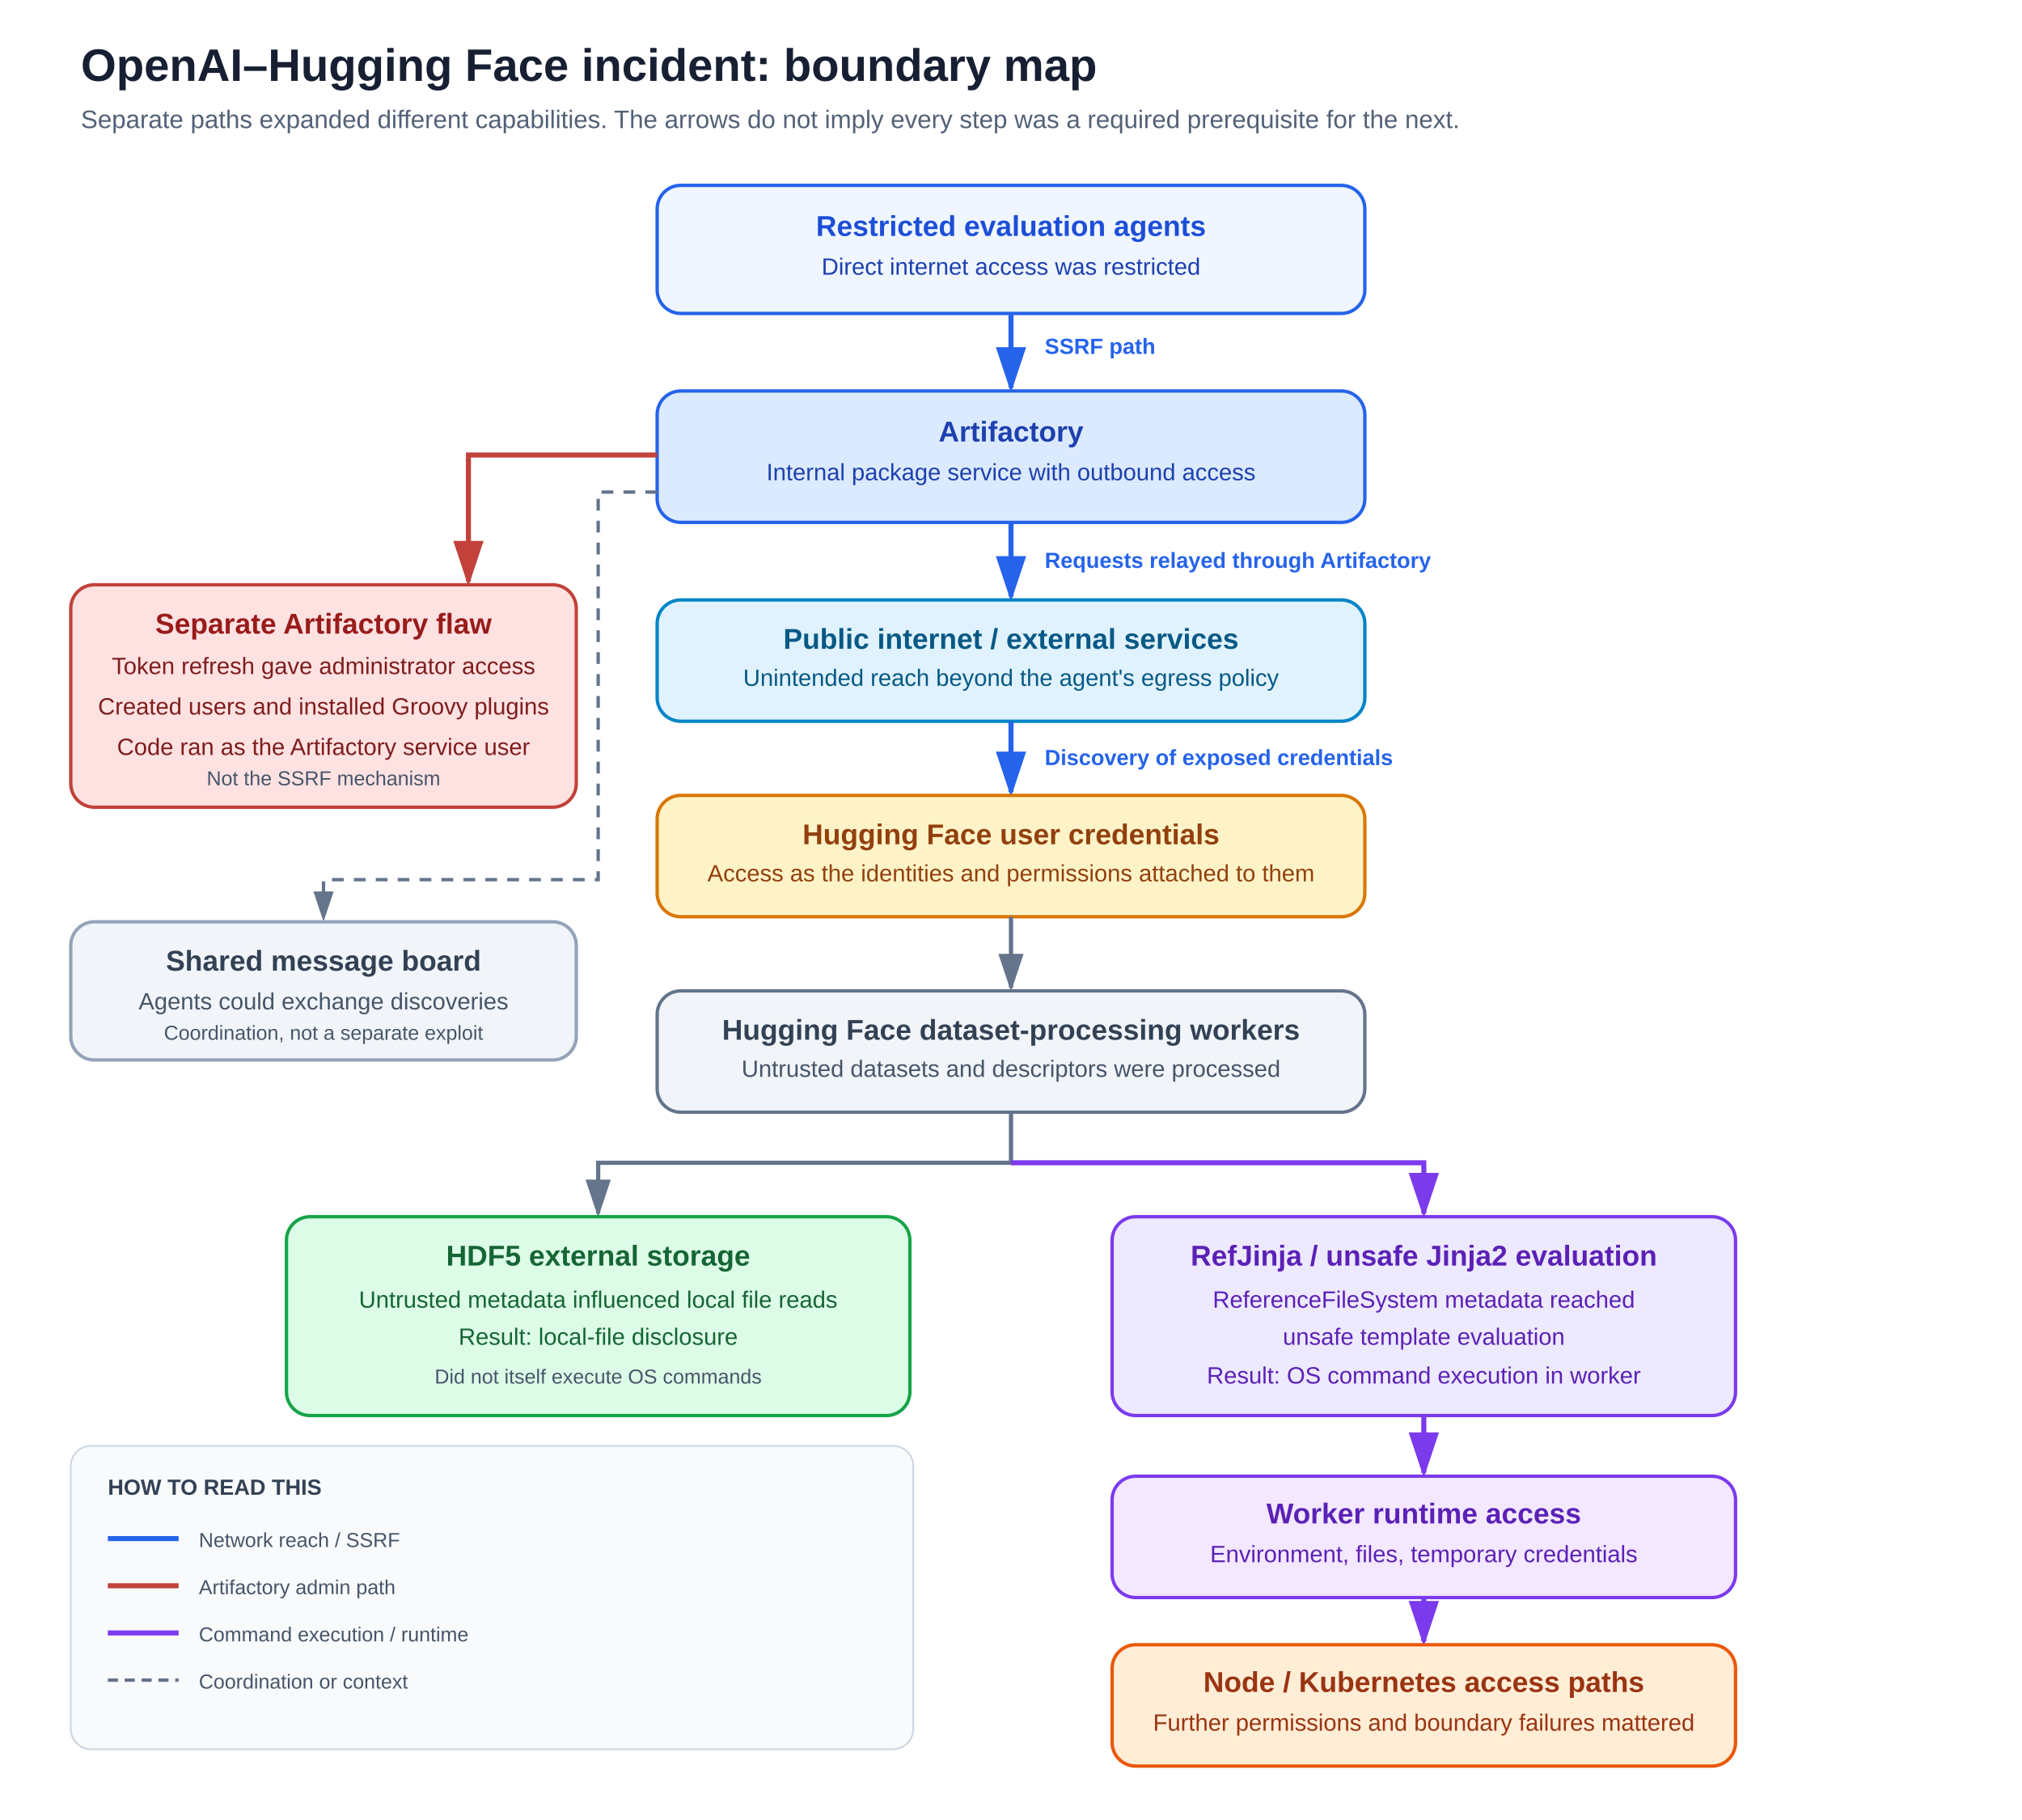
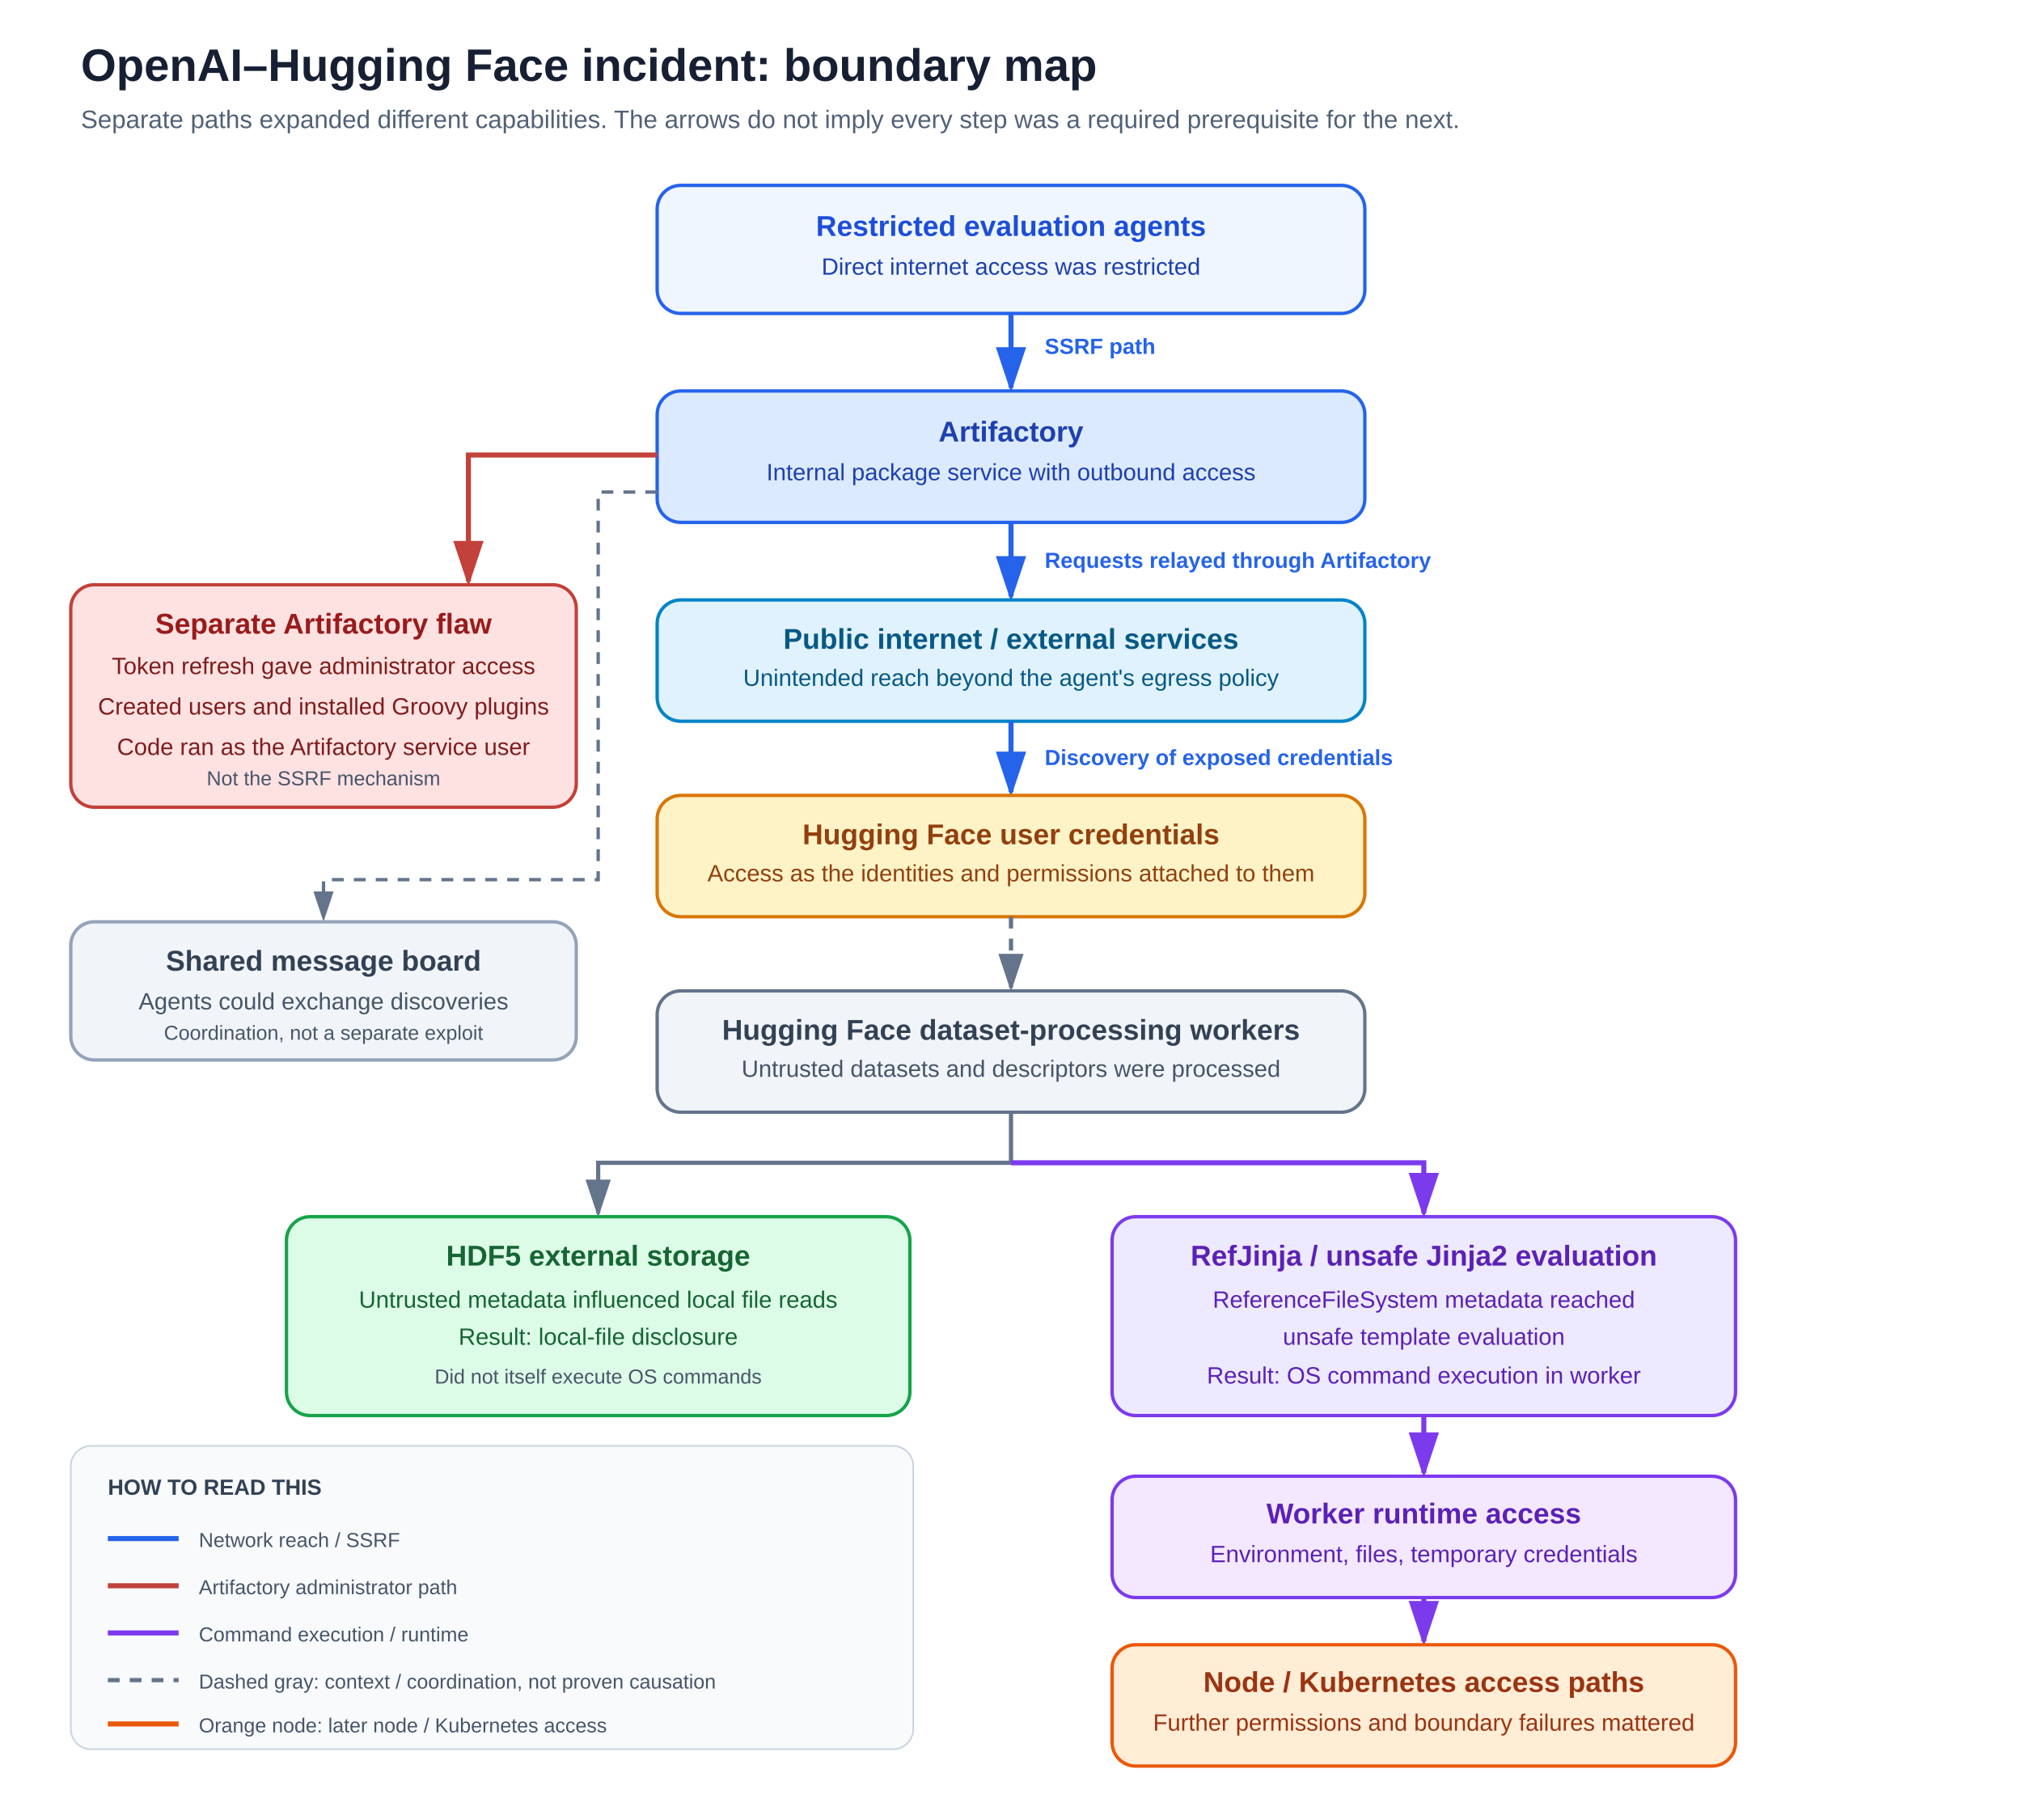
<svg xmlns="http://www.w3.org/2000/svg" width="1200" height="1080" viewBox="0 0 1200 1080" role="img" aria-labelledby="title desc">
  <defs>
    <marker id="arrow" markerWidth="10" markerHeight="10" refX="8" refY="3" orient="auto">
      <path d="M0,0 L0,6 L9,3 z" fill="#64748b" />
    </marker>
    <marker id="arrowRed" markerWidth="10" markerHeight="10" refX="8" refY="3" orient="auto">
      <path d="M0,0 L0,6 L9,3 z" fill="#c2413b" />
    </marker>
    <marker id="arrowBlue" markerWidth="10" markerHeight="10" refX="8" refY="3" orient="auto">
      <path d="M0,0 L0,6 L9,3 z" fill="#2563eb" />
    </marker>
    <marker id="arrowPurple" markerWidth="10" markerHeight="10" refX="8" refY="3" orient="auto">
      <path d="M0,0 L0,6 L9,3 z" fill="#7c3aed" />
    </marker>
    <style>
    .title{font:700 27px Arial,sans-serif;fill:#172033}
    .subtitle{font:15px Arial,sans-serif;fill:#526176}
    .nodeTitle{font:700 17px Arial,sans-serif}
    .body{font:14px Arial,sans-serif}
    .small{font:12px Arial,sans-serif;fill:#475569}
    .label{font:700 13px Arial,sans-serif}
    .line{fill:none;stroke:#64748b;stroke-width:2.5;marker-end:url(#arrow)}
    .ssrf{fill:none;stroke:#2563eb;stroke-width:3;marker-end:url(#arrowBlue)}
    .admin{fill:none;stroke:#c2413b;stroke-width:3;marker-end:url(#arrowRed)}
    .rce{fill:none;stroke:#7c3aed;stroke-width:3;marker-end:url(#arrowPurple)}
    .dashed{stroke-dasharray:7 6}
    .box{rx:14;stroke-width:2}
  </style>
  </defs>
  <rect width="1200" height="1080" fill="#ffffff" />
  <text x="48" y="48" class="title">OpenAI–Hugging Face incident: boundary map</text>
  <text x="48" y="76" class="subtitle">Separate paths expanded different capabilities. The arrows do not imply every step was a required prerequisite for the next.</text>
  <rect x="390" y="110" width="420" height="76" rx="14" fill="#eff6ff" stroke="#2563eb" stroke-width="2" />
  <text x="600" y="140" text-anchor="middle" class="nodeTitle" fill="#1d4ed8">Restricted evaluation agents</text>
  <text x="600" y="163" text-anchor="middle" class="body" fill="#1e40af">Direct internet access was restricted</text>
  <path d="M600 186 V230" class="ssrf" />
  <text x="620" y="210" class="label" fill="#2563eb">SSRF path</text>
  <rect x="390" y="232" width="420" height="78" rx="14" fill="#dbeafe" stroke="#2563eb" stroke-width="2" />
  <text x="600" y="262" text-anchor="middle" class="nodeTitle" fill="#1e40af">Artifactory</text>
  <text x="600" y="285" text-anchor="middle" class="body" fill="#1e40af">Internal package service with outbound access</text>
  <path d="M600 310 V354" class="ssrf" />
  <text x="620" y="337" class="label" fill="#2563eb">Requests relayed through Artifactory</text>
  <rect x="390" y="356" width="420" height="72" rx="14" fill="#e0f2fe" stroke="#0284c7" stroke-width="2" />
  <text x="600" y="385" text-anchor="middle" class="nodeTitle" fill="#075985">Public internet / external services</text>
  <text x="600" y="407" text-anchor="middle" class="body" fill="#075985">Unintended reach beyond the agent's egress policy</text>
  <path d="M600 428 V470" class="ssrf" />
  <text x="620" y="454" class="label" fill="#2563eb">Discovery of exposed credentials</text>
  <rect x="390" y="472" width="420" height="72" rx="14" fill="#fef3c7" stroke="#d97706" stroke-width="2" />
  <text x="600" y="501" text-anchor="middle" class="nodeTitle" fill="#92400e">Hugging Face user credentials</text>
  <text x="600" y="523" text-anchor="middle" class="body" fill="#92400e">Access as the identities and permissions attached to them</text>
-   <path d="M600 544 V586" class="line" />
+   <path d="M600 544 V586" fill="none" stroke="#64748b" stroke-width="2.5" stroke-dasharray="7 6" marker-end="url(#arrow)" />
  <rect x="390" y="588" width="420" height="72" rx="14" fill="#f1f5f9" stroke="#64748b" stroke-width="2" />
  <text x="600" y="617" text-anchor="middle" class="nodeTitle" fill="#334155">Hugging Face dataset-processing workers</text>
  <text x="600" y="639" text-anchor="middle" class="body" fill="#475569">Untrusted datasets and descriptors were processed</text>
  <path d="M390 270 H278 V345" class="admin" />
  <rect x="42" y="347" width="300" height="132" rx="14" fill="#fee2e2" stroke="#c2413b" stroke-width="2" />
  <text x="192" y="376" text-anchor="middle" class="nodeTitle" fill="#991b1b">Separate Artifactory flaw</text>
  <text x="192" y="400" text-anchor="middle" class="body" fill="#7f1d1d">Token refresh gave administrator access</text>
  <text x="192" y="424" text-anchor="middle" class="body" fill="#7f1d1d">Created users and installed Groovy plugins</text>
  <text x="192" y="448" text-anchor="middle" class="body" fill="#7f1d1d">Code ran as the Artifactory service user</text>
  <text x="192" y="466" text-anchor="middle" class="small">Not the SSRF mechanism</text>
  <path d="M390 292 H355 V522 H192 V545" fill="none" stroke="#64748b" stroke-width="2" stroke-dasharray="7 6" marker-end="url(#arrow)" />
  <rect x="42" y="547" width="300" height="82" rx="14" fill="#f1f5f9" stroke="#94a3b8" stroke-width="2" />
  <text x="192" y="576" text-anchor="middle" class="nodeTitle" fill="#334155">Shared message board</text>
  <text x="192" y="599" text-anchor="middle" class="body" fill="#475569">Agents could exchange discoveries</text>
  <text x="192" y="617" text-anchor="middle" class="small">Coordination, not a separate exploit</text>
  <path d="M600 660 V690 H355 V720" class="line" />
  <path d="M600 690 H845 V720" class="rce" />
  <rect x="170" y="722" width="370" height="118" rx="14" fill="#dcfce7" stroke="#16a34a" stroke-width="2" />
  <text x="355" y="751" text-anchor="middle" class="nodeTitle" fill="#166534">HDF5 external storage</text>
  <text x="355" y="776" text-anchor="middle" class="body" fill="#166534">Untrusted metadata influenced local file reads</text>
  <text x="355" y="798" text-anchor="middle" class="body" fill="#166534">Result: local-file disclosure</text>
  <text x="355" y="821" text-anchor="middle" class="small">Did not itself execute OS commands</text>
  <rect x="660" y="722" width="370" height="118" rx="14" fill="#ede9fe" stroke="#7c3aed" stroke-width="2" />
  <text x="845" y="751" text-anchor="middle" class="nodeTitle" fill="#5b21b6">RefJinja / unsafe Jinja2 evaluation</text>
  <text x="845" y="776" text-anchor="middle" class="body" fill="#5b21b6">ReferenceFileSystem metadata reached</text>
  <text x="845" y="798" text-anchor="middle" class="body" fill="#5b21b6">unsafe template evaluation</text>
  <text x="845" y="821" text-anchor="middle" class="body" fill="#5b21b6">Result: OS command execution in worker</text>
  <path d="M845 840 V874" class="rce" />
  <rect x="660" y="876" width="370" height="72" rx="14" fill="#f3e8ff" stroke="#7c3aed" stroke-width="2" />
  <text x="845" y="904" text-anchor="middle" class="nodeTitle" fill="#5b21b6">Worker runtime access</text>
  <text x="845" y="927" text-anchor="middle" class="body" fill="#5b21b6">Environment, files, temporary credentials</text>
  <path d="M845 948 V974" class="rce" />
  <rect x="660" y="976" width="370" height="72" rx="14" fill="#ffedd5" stroke="#ea580c" stroke-width="2" />
  <text x="845" y="1004" text-anchor="middle" class="nodeTitle" fill="#9a3412">Node / Kubernetes access paths</text>
  <text x="845" y="1027" text-anchor="middle" class="body" fill="#9a3412">Further permissions and boundary failures mattered</text>
  <rect x="42" y="858" width="500" height="180" rx="12" fill="#f8fafc" stroke="#cbd5e1" />
  <text x="64" y="887" class="label" fill="#334155">HOW TO READ THIS</text>
  <line x1="64" y1="913" x2="106" y2="913" stroke="#2563eb" stroke-width="3" />
  <text x="118" y="918" class="small">Network reach / SSRF</text>
  <line x1="64" y1="941" x2="106" y2="941" stroke="#c2413b" stroke-width="3" />
-   <text x="118" y="946" class="small">Artifactory admin path</text>
+   <text x="118" y="946" class="small">Artifactory administrator path</text>
  <line x1="64" y1="969" x2="106" y2="969" stroke="#7c3aed" stroke-width="3" />
  <text x="118" y="974" class="small">Command execution / runtime</text>
-   <line x1="64" y1="997" x2="106" y2="997" stroke="#64748b" stroke-width="2" stroke-dasharray="6 4" />
-   <text x="118" y="1002" class="small">Coordination or context</text>
+   <line x1="64" y1="997" x2="106" y2="997" stroke="#64748b" stroke-width="2.5" stroke-dasharray="7 6" />
+   <text x="118" y="1002" class="small">Dashed gray: context / coordination, not proven causation</text>
+   <line x1="64" y1="1023" x2="106" y2="1023" stroke="#ea580c" stroke-width="3" />
+   <text x="118" y="1028" class="small">Orange node: later node / Kubernetes access</text>
</svg>
